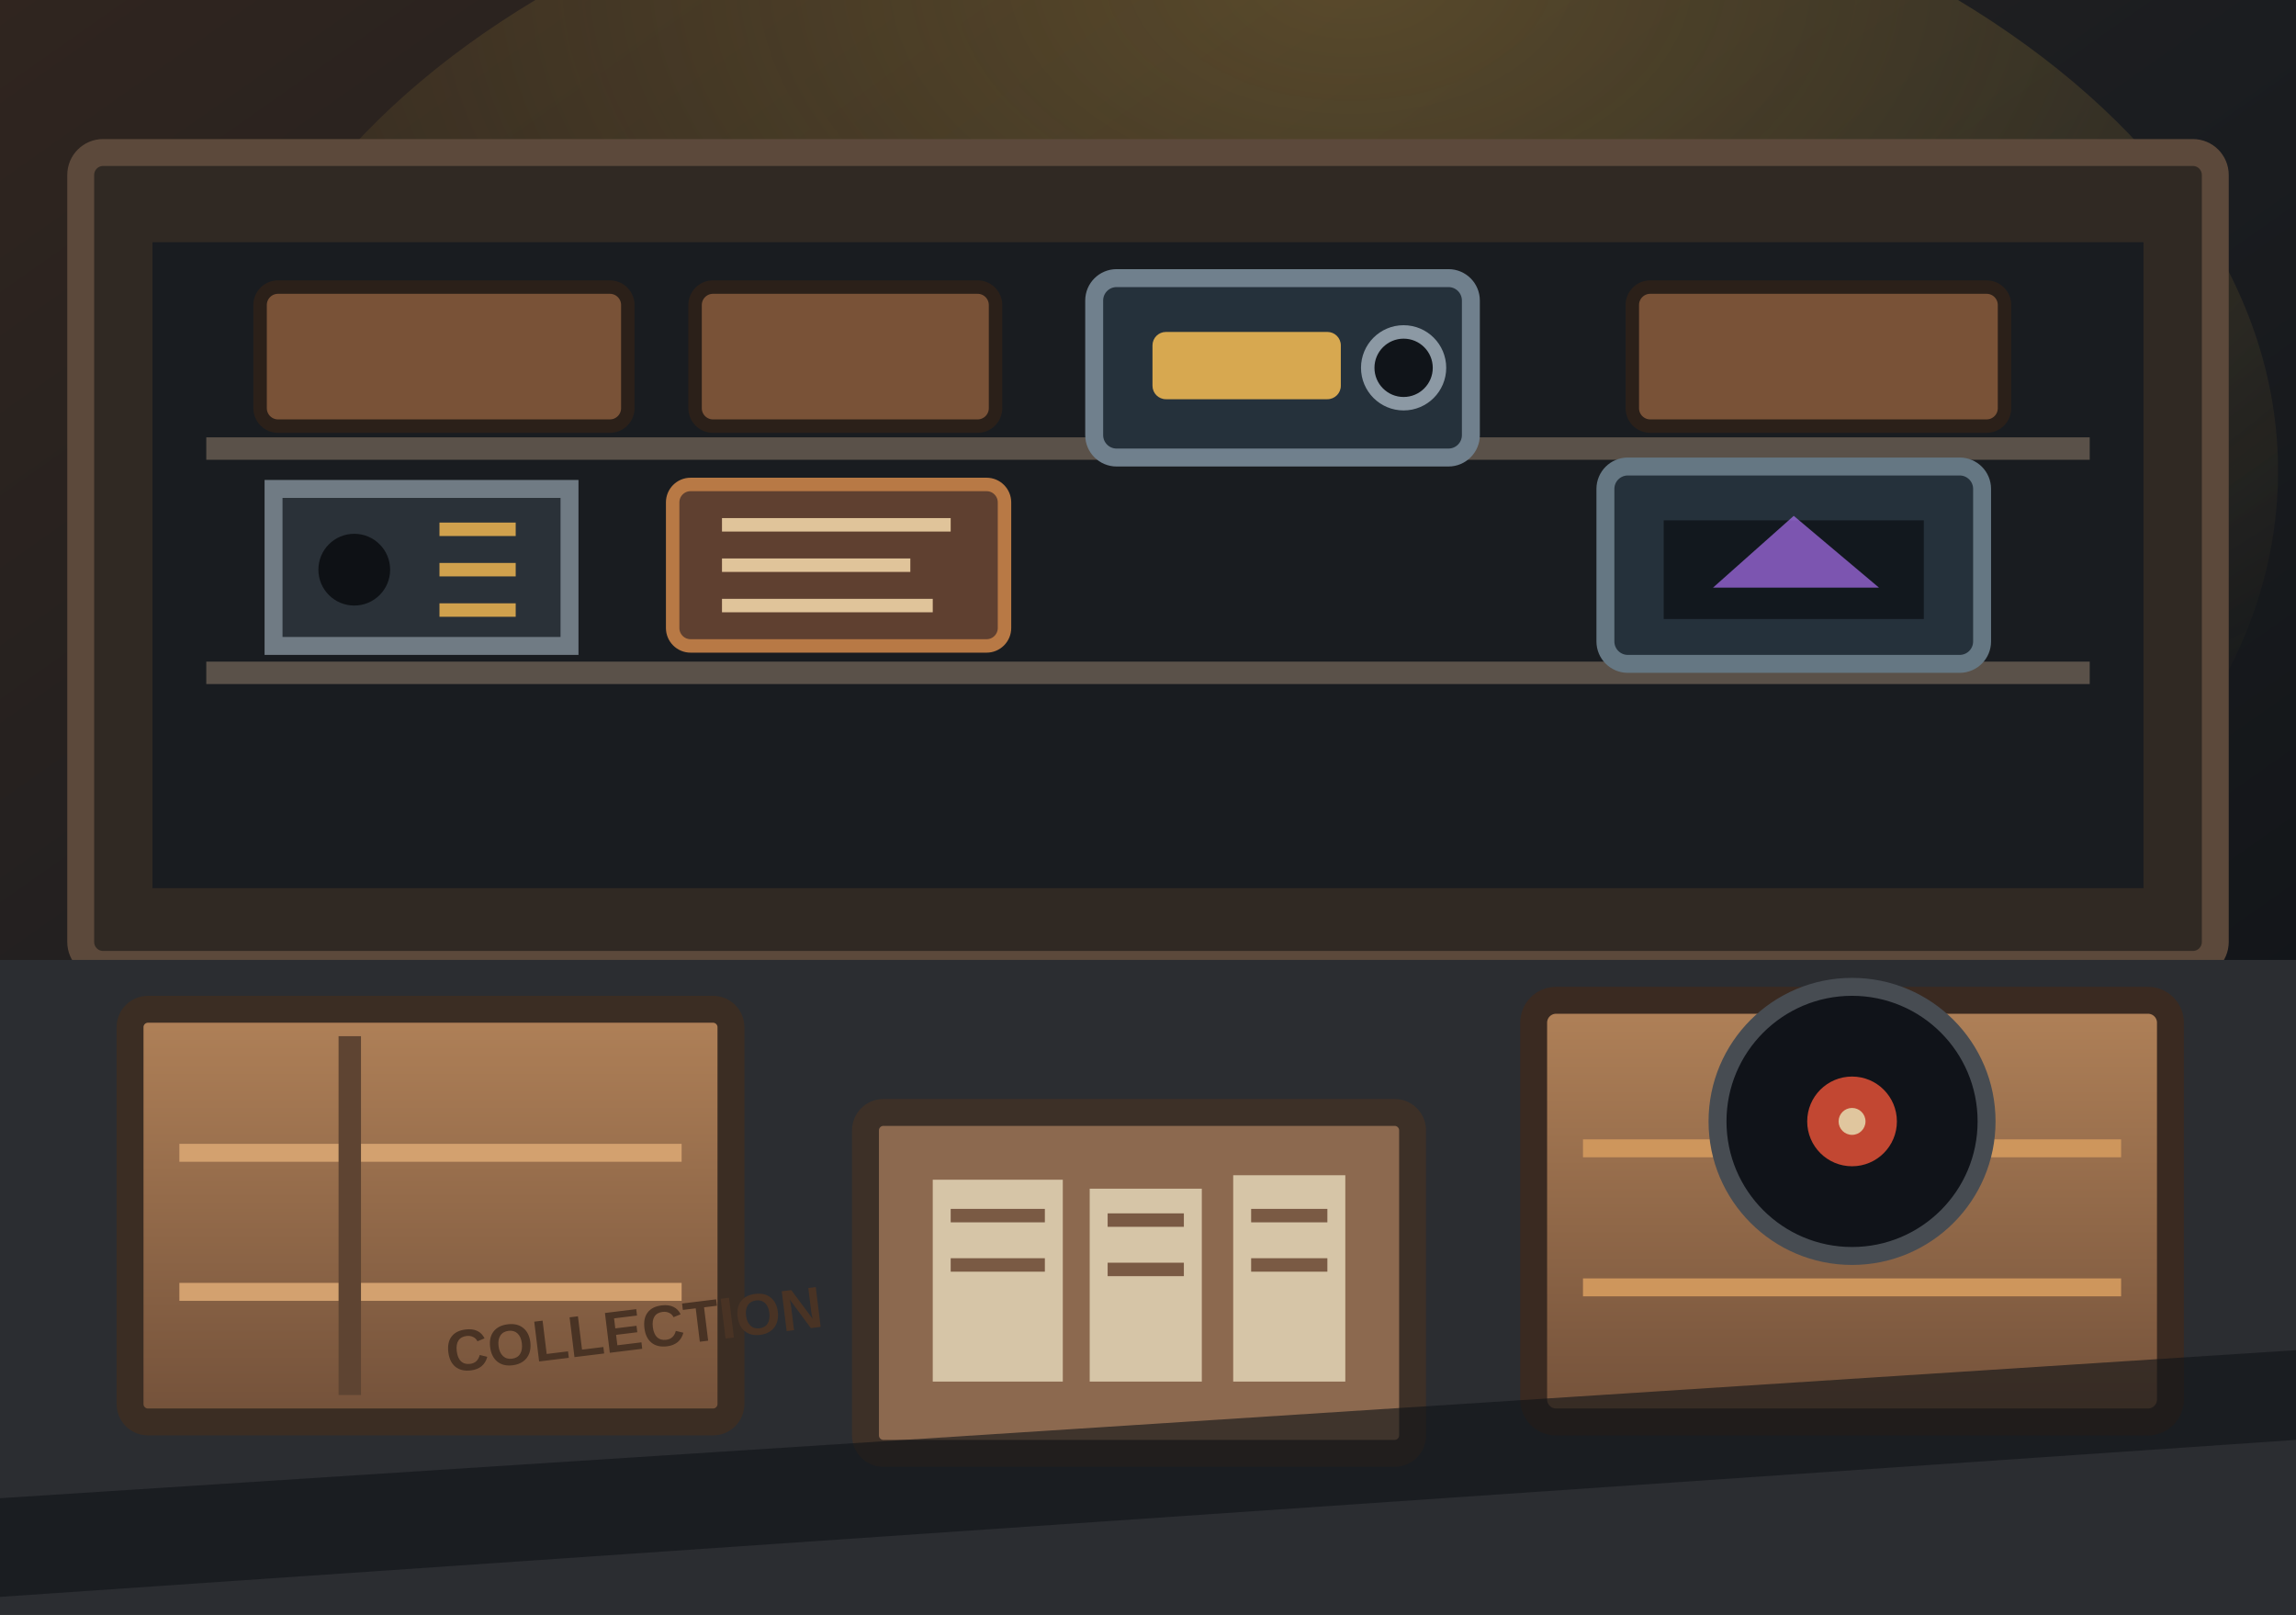
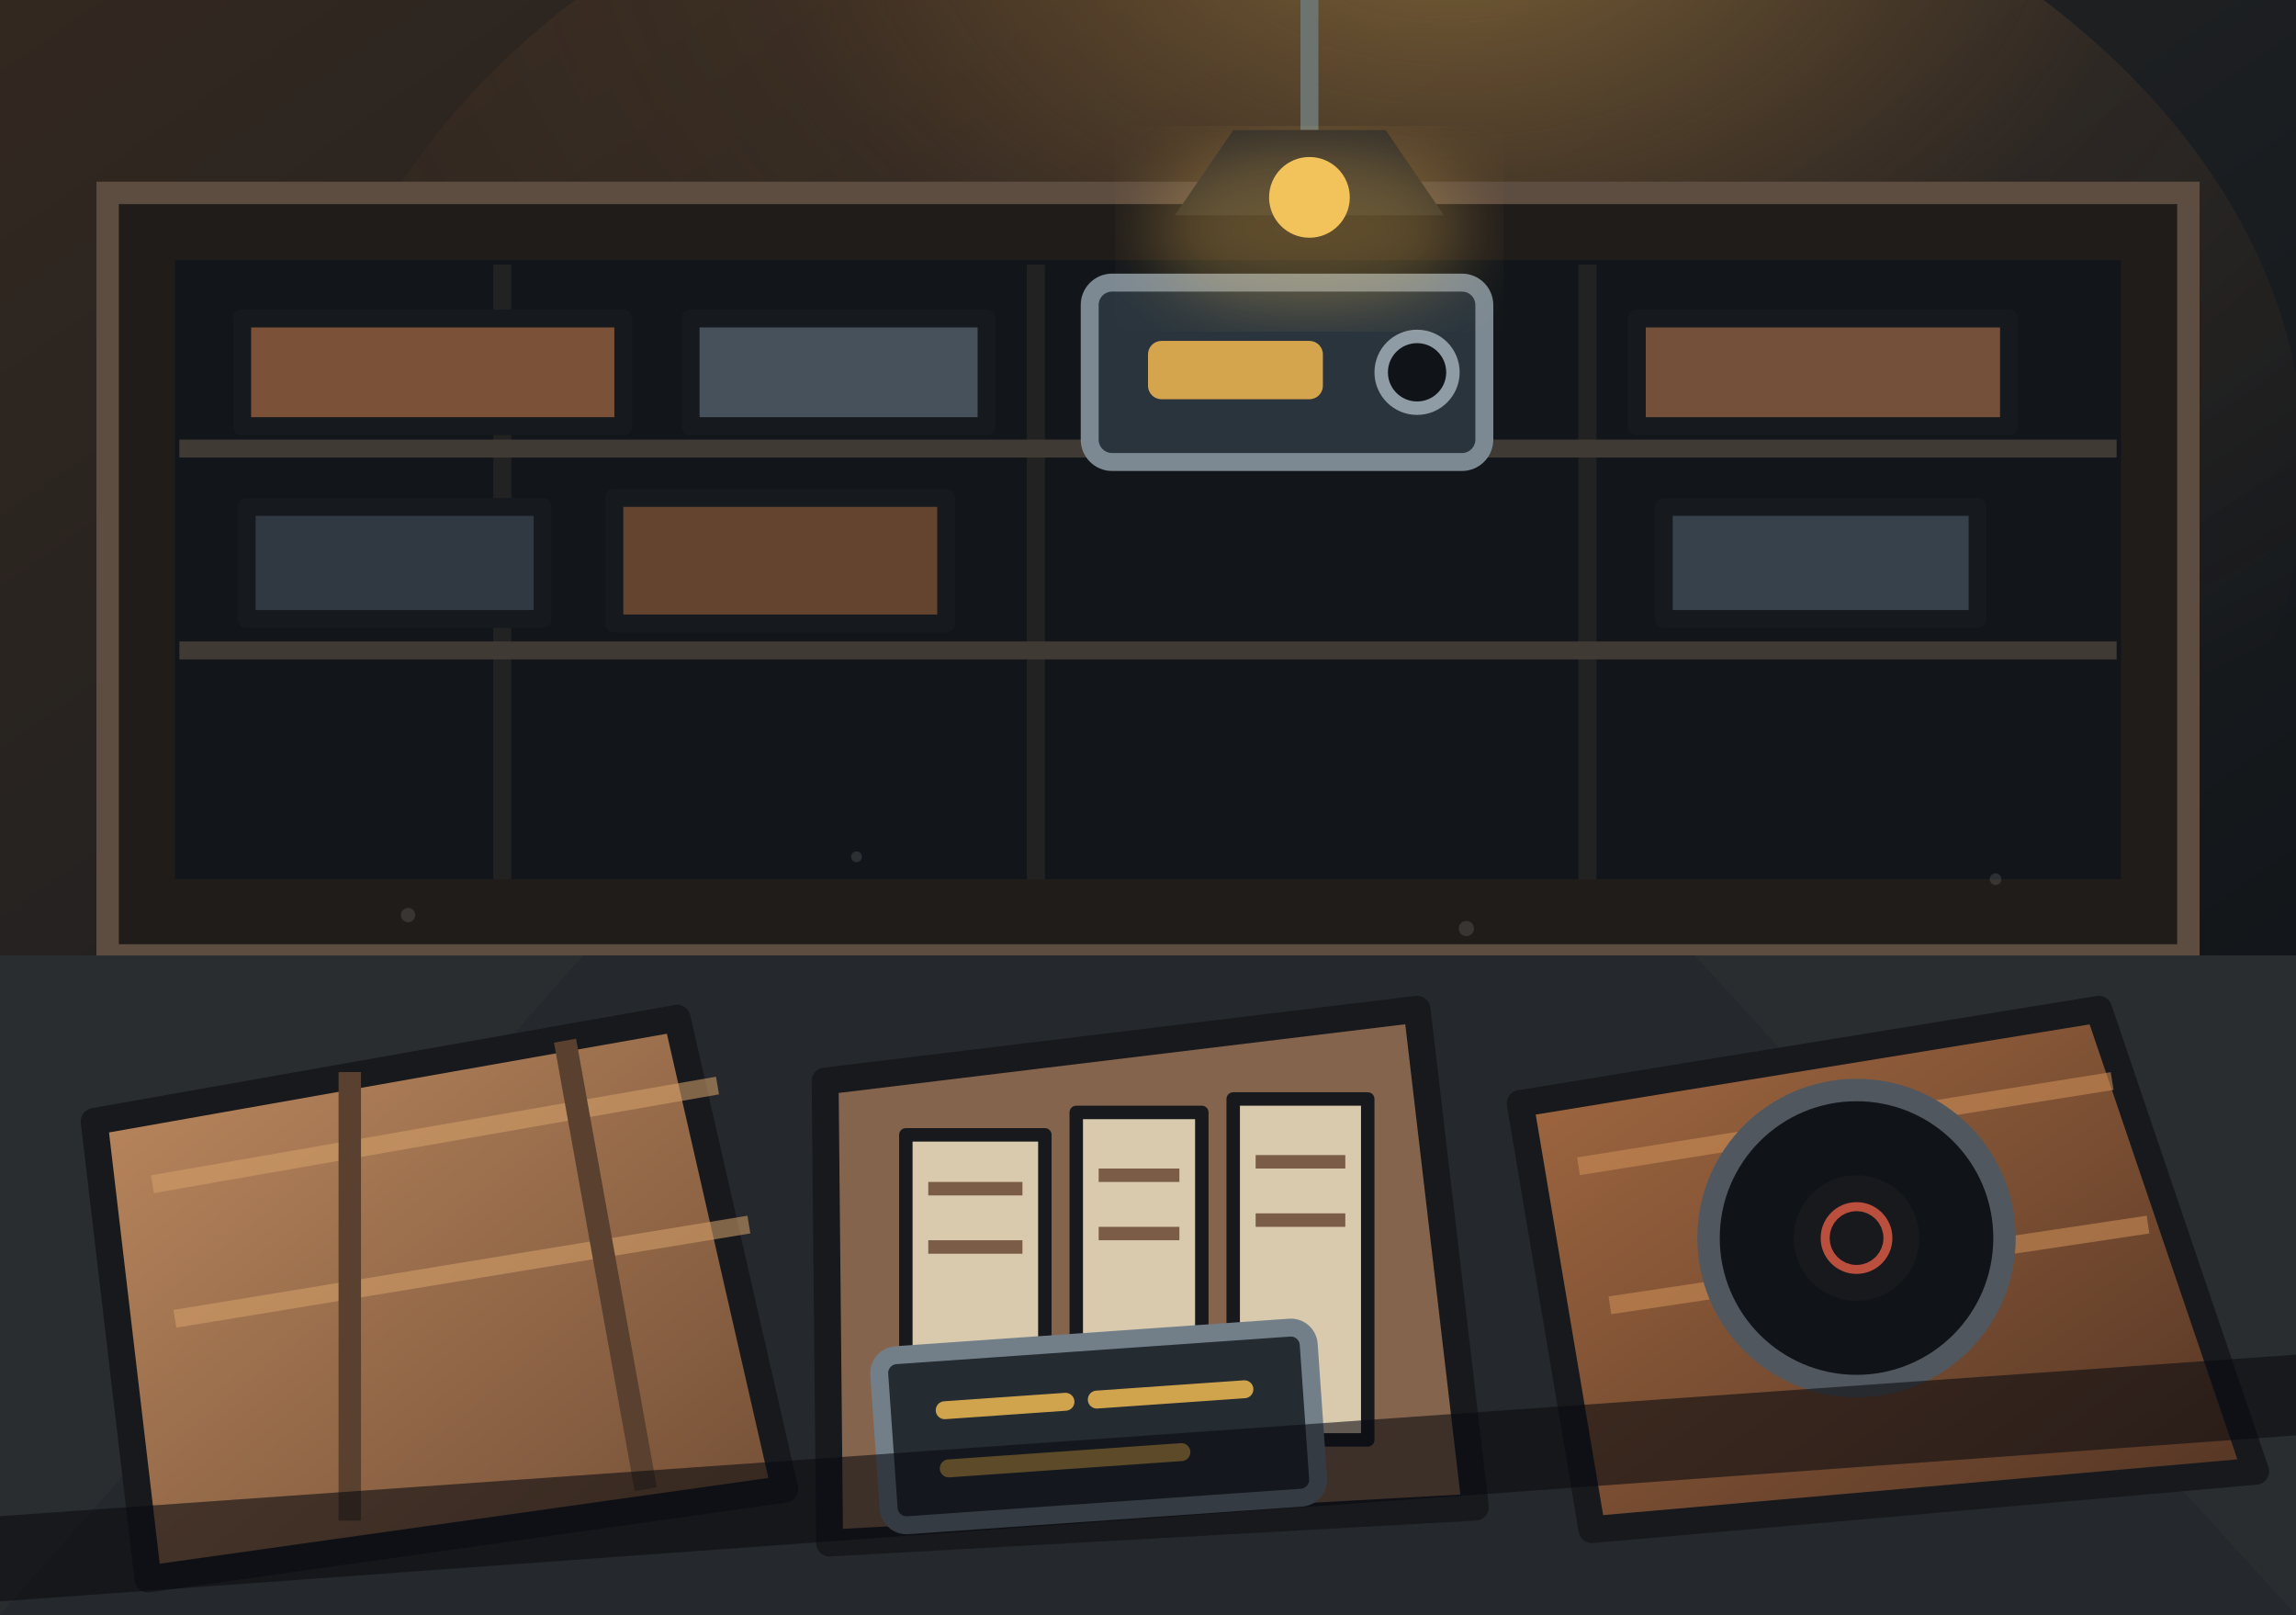
<svg xmlns="http://www.w3.org/2000/svg" viewBox="0 0 512 360">
  <defs>
-     <linearGradient id="marketBg" x1="0" y1="0" x2="1" y2="1">
-       <stop stop-color="#30251f" />
-       <stop offset=".5" stop-color="#1b1d20" />
-       <stop offset="1" stop-color="#0e1115" />
+     <linearGradient id="wall" x1="0" y1="0" x2="1" y2="1">
+       <stop stop-color="#332820" />
+       <stop offset=".52" stop-color="#1b1e21" />
+       <stop offset="1" stop-color="#0c1014" />
    </linearGradient>
-     <linearGradient id="carton" x1="0" y1="0" x2="0" y2="1">
-       <stop stop-color="#b08158" />
-       <stop offset="1" stop-color="#73513a" />
+     <linearGradient id="carton" x1="0" y1="0" x2="1" y2="1">
+       <stop stop-color="#bd8a60" />
+       <stop offset="1" stop-color="#704c34" />
    </linearGradient>
-     <radialGradient id="marketGlow" cx="55%" cy="12%" r="72%">
-       <stop stop-color="#e9b949" stop-opacity=".27" />
-       <stop offset="1" stop-color="#e9b949" stop-opacity="0" />
+     <linearGradient id="crate" x1="0" y1="0" x2="1" y2="1">
+       <stop stop-color="#a46a42" />
+       <stop offset="1" stop-color="#513323" />
+     </linearGradient>
+     <radialGradient id="lamp" cx="57%" cy="7%" r="70%">
+       <stop stop-color="#efbc56" stop-opacity=".44" />
+       <stop offset=".5" stop-color="#c77a39" stop-opacity=".1" />
+       <stop offset="1" stop-color="#c77a39" stop-opacity="0" />
    </radialGradient>
+     <filter id="soft">
+       <feGaussianBlur stdDeviation="8" />
+     </filter>
  </defs>
-   <rect width="512" height="360" fill="url(#marketBg)" />
-   <ellipse cx="278" cy="105" rx="230" ry="145" fill="url(#marketGlow)" />
-   <rect x="18" y="34" width="476" height="181" rx="5" fill="#302923" stroke="#5c493b" stroke-width="6" />
-   <rect x="34" y="54" width="444" height="144" fill="#191c20" />
-   <g stroke="#5a5149" stroke-width="5">
-     <path d="M46 100h420M46 150h420" />
+   <rect width="512" height="360" fill="url(#wall)" />
+   <ellipse cx="292" cy="104" rx="222" ry="154" fill="url(#lamp)" />
+   <path d="M24 43h464v170H24z" fill="#201c1a" stroke="#5d4c40" stroke-width="5" />
+   <path d="M39 58h434v138H39z" fill="#12161a" />
+   <g stroke="#403a35" stroke-width="4">
+     <path d="M40 100h432M40 145h432" />
+     <path d="M112 59v137M231 59v137M354 59v137" opacity=".35" />
  </g>
-   <g fill="#795237" stroke="#2b2019" stroke-width="3">
-     <rect x="58" y="64" width="82" height="31" rx="4" />
-     <rect x="155" y="64" width="67" height="31" rx="4" />
-     <rect x="364" y="64" width="83" height="31" rx="4" />
+   <g stroke="#16191d" stroke-width="4" stroke-linejoin="round">
+     <path d="M54 71h85v24H54z" fill="#7b5137" />
+     <path d="M154 71h66v24h-66z" fill="#46515b" />
+     <path d="M365 71h83v24h-83z" fill="#74503a" />
+     <path d="M55 113h66v25H55z" fill="#303942" />
+     <path d="M137 111h74v28h-74z" fill="#65442f" />
+     <path d="M371 113h70v25h-70z" fill="#36414b" />
  </g>
-   <g transform="translate(286 82)">
-     <rect x="-42" y="-20" width="84" height="40" rx="5" fill="#25313b" stroke="#70808d" stroke-width="4" />
-     <rect x="-29" y="-8" width="42" height="15" rx="3" fill="#d7a850" />
-     <circle cx="27" cy="0" r="8" fill="#101419" stroke="#8c99a4" stroke-width="3" />
+   <g transform="translate(287 83)">
+     <rect x="-44" y="-20" width="88" height="40" rx="5" fill="#29343d" stroke="#7c8993" stroke-width="4" />
+     <rect x="-31" y="-7" width="39" height="13" rx="3" fill="#d5a54e" />
+     <circle cx="29" cy="0" r="8" fill="#101419" stroke="#909ca5" stroke-width="3" />
  </g>
-   <g transform="translate(94 127)">
-     <path d="M-33 17V-18h66v35z" fill="#2a3138" stroke="#707b84" stroke-width="4" />
-     <circle cx="-15" cy="0" r="8" fill="#0e1115" />
-     <path d="M4-9h17M4 0h17M4 9h17" stroke="#d0a14d" stroke-width="3" />
+   <rect y="213" width="512" height="147" fill="#2a2d30" />
+   <path d="M0 360 130 213h248L512 360z" fill="#23272b" opacity=".75" />
+   <g stroke="#17191d" stroke-width="6" stroke-linejoin="round">
+     <path d="M21 250 151 227l24 105-142 20z" fill="url(#carton)" />
+     <path d="m34 264 126-22M39 294l128-21" stroke="#d5a06a" stroke-width="4" opacity=".56" />
+     <path d="M78 239v100M126 232l18 100" stroke="#59402f" stroke-width="5" />
+     <path d="M184 241 316 225l13 111-144 8z" fill="#85644d" />
+     <g fill="#d9c9ad" stroke-width="3">
+       <path d="M202 253h31v69h-31z" />
+       <path d="M240 248h28v73h-28z" />
+       <path d="M275 245h30v76h-30z" />
+     </g>
+     <g stroke="#7a5c47" stroke-width="3">
+       <path d="M207 265h21M207 278h21M245 262h18M245 275h18M280 259h20M280 272h20" />
+     </g>
+     <path d="M339 246 468 225l35 103-148 13z" fill="url(#crate)" />
+     <path d="m352 260 119-19M359 291l120-18" stroke="#cb8e57" stroke-width="4" opacity=".58" />
+     <circle cx="414" cy="276" r="33" fill="#101418" stroke="#50575e" stroke-width="5" />
+     <circle cx="414" cy="276" r="11" fill="#b94f3c" />
+     <circle cx="414" cy="276" r="3" fill="#e0c8a5" />
  </g>
-   <g transform="translate(187 126)">
-     <rect x="-37" y="-18" width="74" height="36" rx="4" fill="#5f4030" stroke="#b87945" stroke-width="3" />
-     <g stroke="#e0c49a" stroke-width="3">
-       <path d="M-26-9h51M-26 0h42M-26 9h47" />
-     </g>
+   <g transform="translate(245 318) rotate(-4)">
+     <rect x="-48" y="-19" width="96" height="38" rx="4" fill="#242b31" stroke="#737f88" stroke-width="4" />
+     <path d="M-34-6h27M0-6h33M-34 7h52" stroke="#d0a34d" stroke-width="4" stroke-linecap="round" />
  </g>
-   <g transform="translate(400 126)">
-     <rect x="-42" y="-22" width="84" height="44" rx="5" fill="#25313b" stroke="#657783" stroke-width="4" />
-     <path d="M-29 12V-10h58v22z" fill="#12181e" />
-     <path d="M-18 5 0-11 19 5z" fill="#b576ff" opacity=".65" />
+   <path d="M0 338 512 302v18L0 357z" fill="#080b0f" opacity=".58" />
+   <path d="M292 0v29" stroke="#6d746f" stroke-width="4" />
+   <path d="m275 29 34 0 13 19h-60z" fill="#2f2c29" />
+   <ellipse cx="292" cy="51" rx="36" ry="19" fill="#efbc56" opacity=".3" filter="url(#soft)" />
+   <circle cx="292" cy="44" r="9" fill="#f1c35a" />
+   <g fill="#c9c3bb" opacity=".15">
+     <circle cx="91" cy="204" r="1.6" />
+     <circle cx="191" cy="191" r="1.2" />
+     <circle cx="327" cy="207" r="1.7" />
+     <circle cx="445" cy="196" r="1.3" />
  </g>
-   <rect y="214" width="512" height="146" fill="#2b2d31" />
-   <g transform="translate(96 271)">
-     <rect x="-67" y="-46" width="134" height="92" rx="4" fill="url(#carton)" stroke="#3b2d23" stroke-width="6" />
-     <path d="M-56-14h112M-56 17h112" stroke="#d3a16f" stroke-width="4" />
-     <path d="M-18-40v80" stroke="#5e4432" stroke-width="5" />
-     <text x="4" y="35" font-family="Arial,sans-serif" font-size="13" font-weight="700" fill="#493324" transform="rotate(-7 4 35)">COLLECTION</text>
-   </g>
-   <g transform="translate(254 286)">
-     <rect x="-61" y="-38" width="122" height="76" rx="4" fill="#8c694f" stroke="#3d3027" stroke-width="6" />
-     <g fill="#d6c5a7">
-       <rect x="-46" y="-23" width="29" height="45" />
-       <rect x="-11" y="-21" width="25" height="43" />
-       <rect x="21" y="-24" width="25" height="46" />
-     </g>
-     <g stroke="#7a5a44" stroke-width="3">
-       <path d="M-42-15h21M-42-4h21M-7-14h17M-7-3h17M25-15h17M25-4h17" />
-     </g>
-   </g>
-   <g transform="translate(413 270)">
-     <rect x="-71" y="-47" width="142" height="94" rx="5" fill="url(#carton)" stroke="#3a2a21" stroke-width="6" />
-     <path d="M-60-14h120M-60 17h120" stroke="#ce965c" stroke-width="4" />
-     <g transform="translate(0 -20)">
-       <circle r="30" fill="#101319" stroke="#474c52" stroke-width="4" />
-       <circle r="10" fill="#c24732" />
-       <circle r="3" fill="#e0c69e" />
-     </g>
-   </g>
-   <path d="M0 334 512 301v20L0 356z" fill="#101317" opacity=".62" />
</svg>
